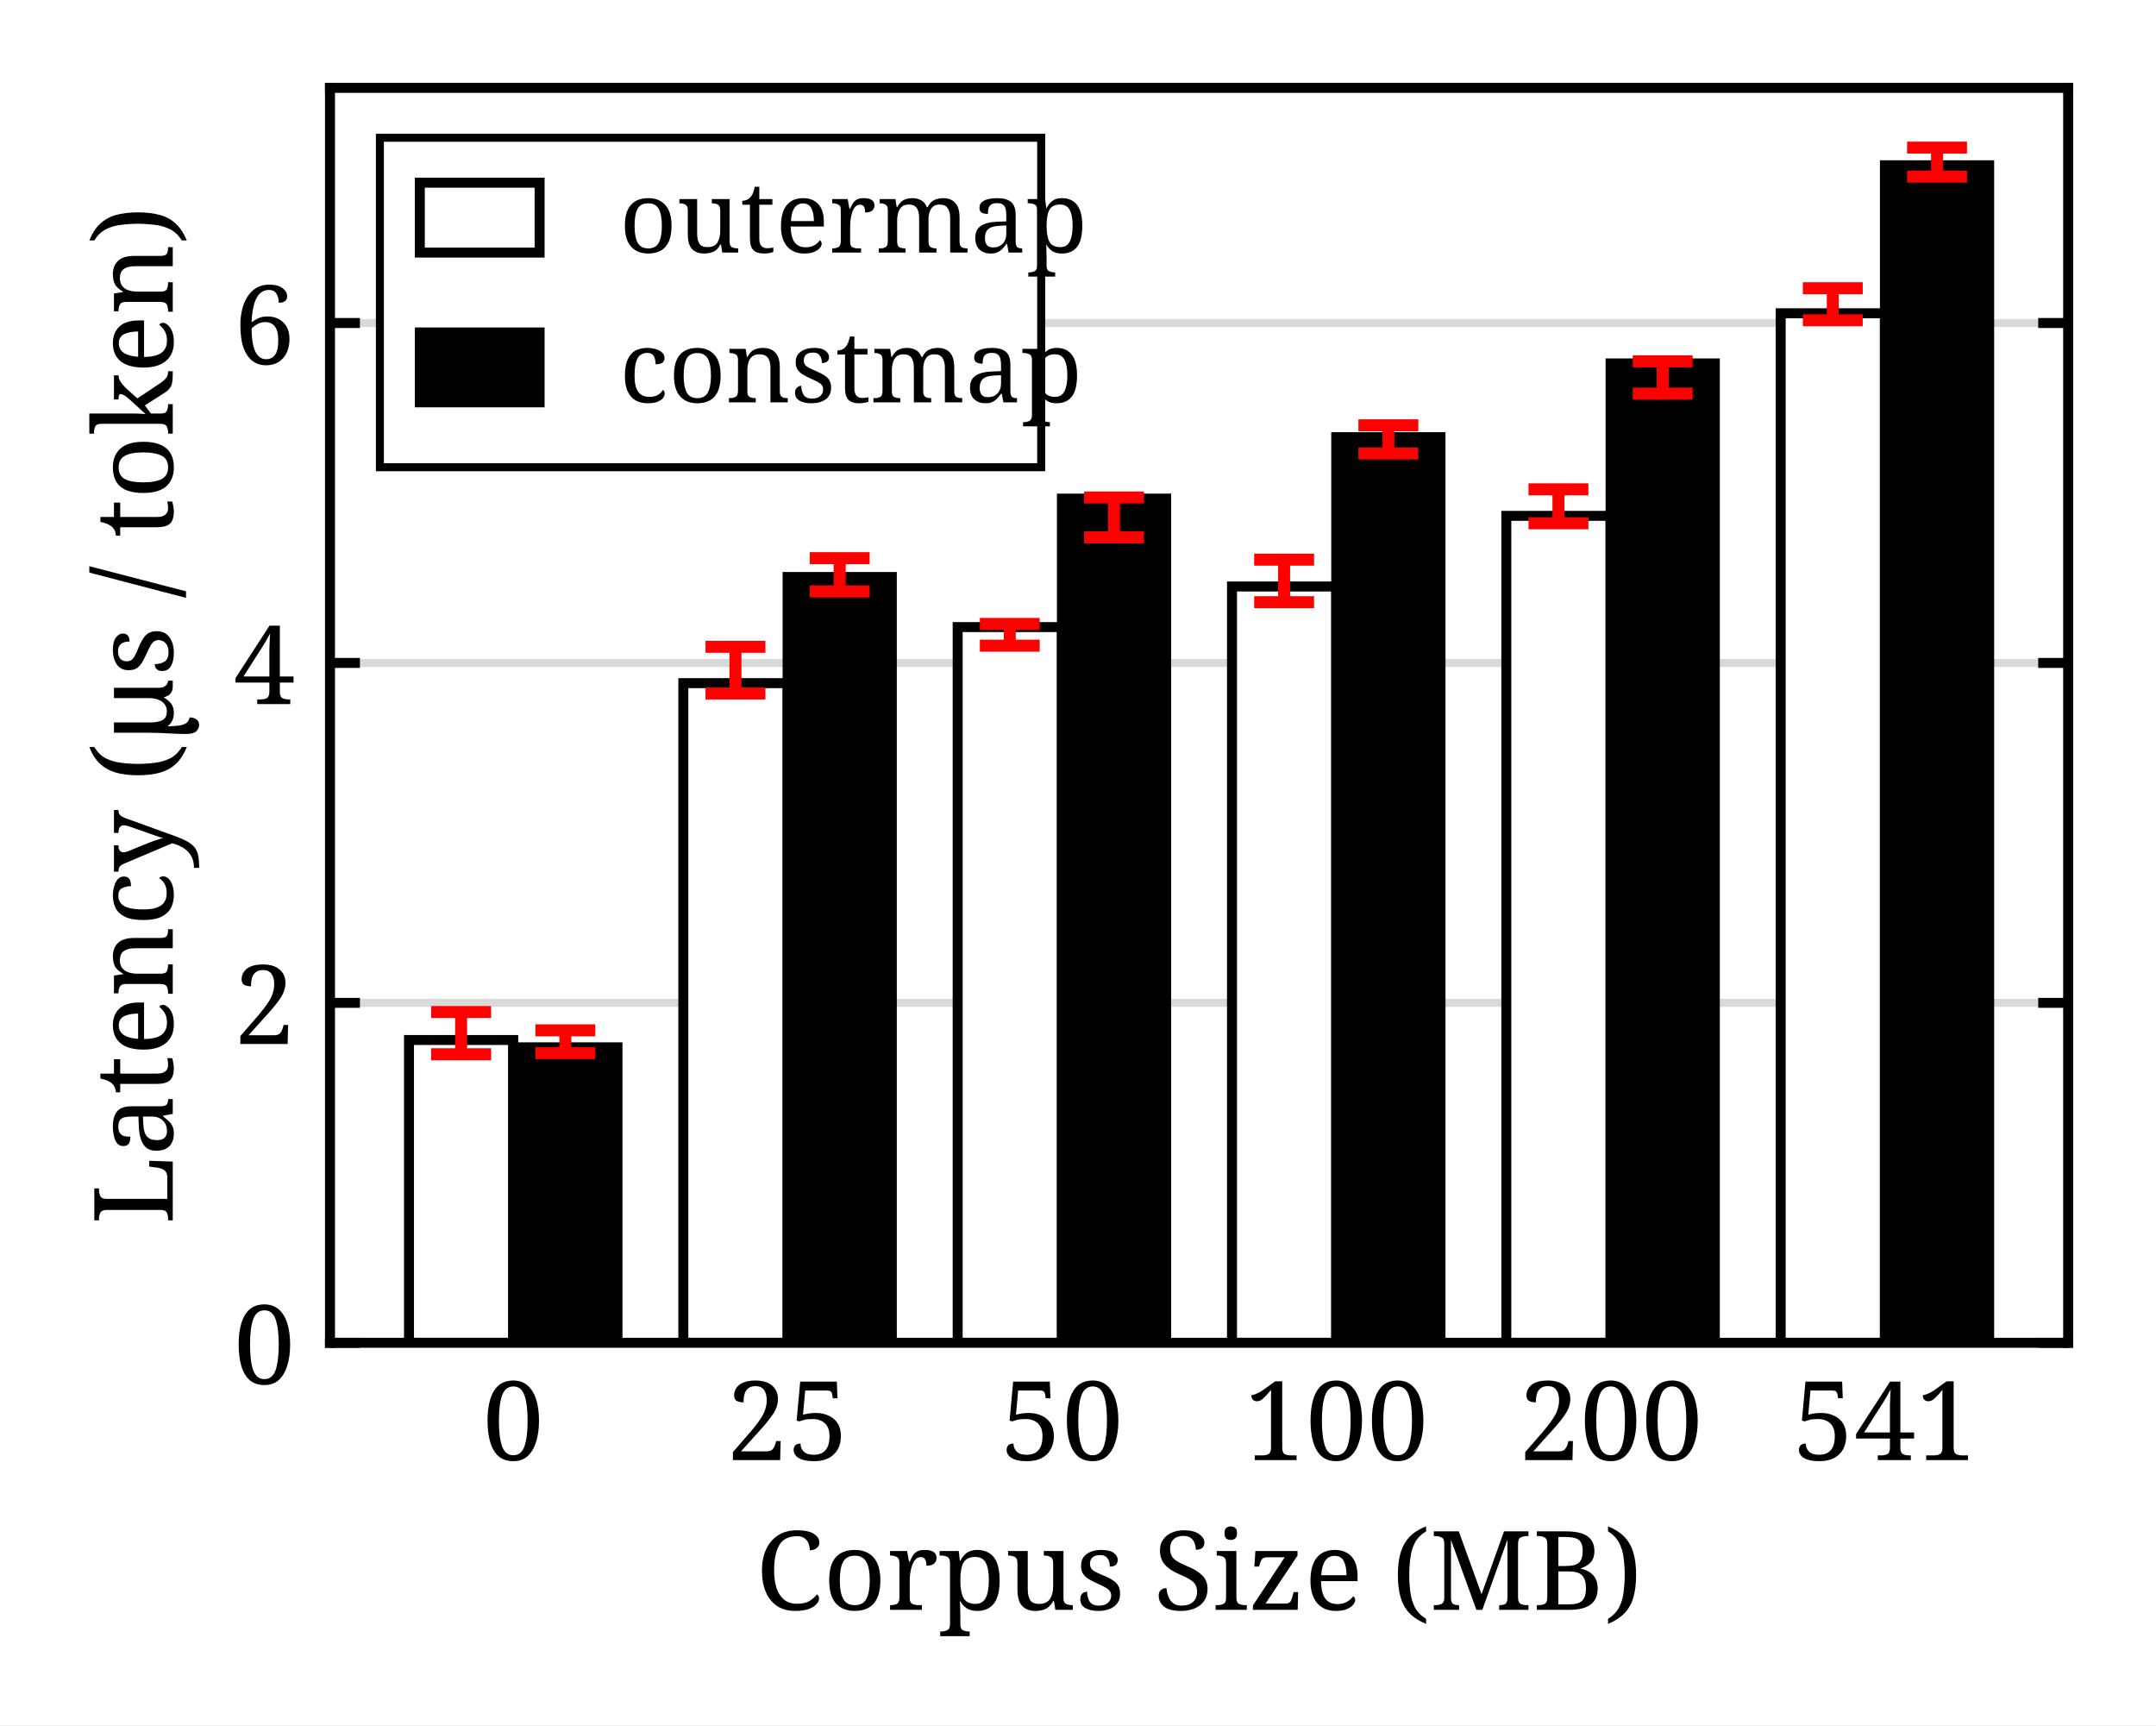
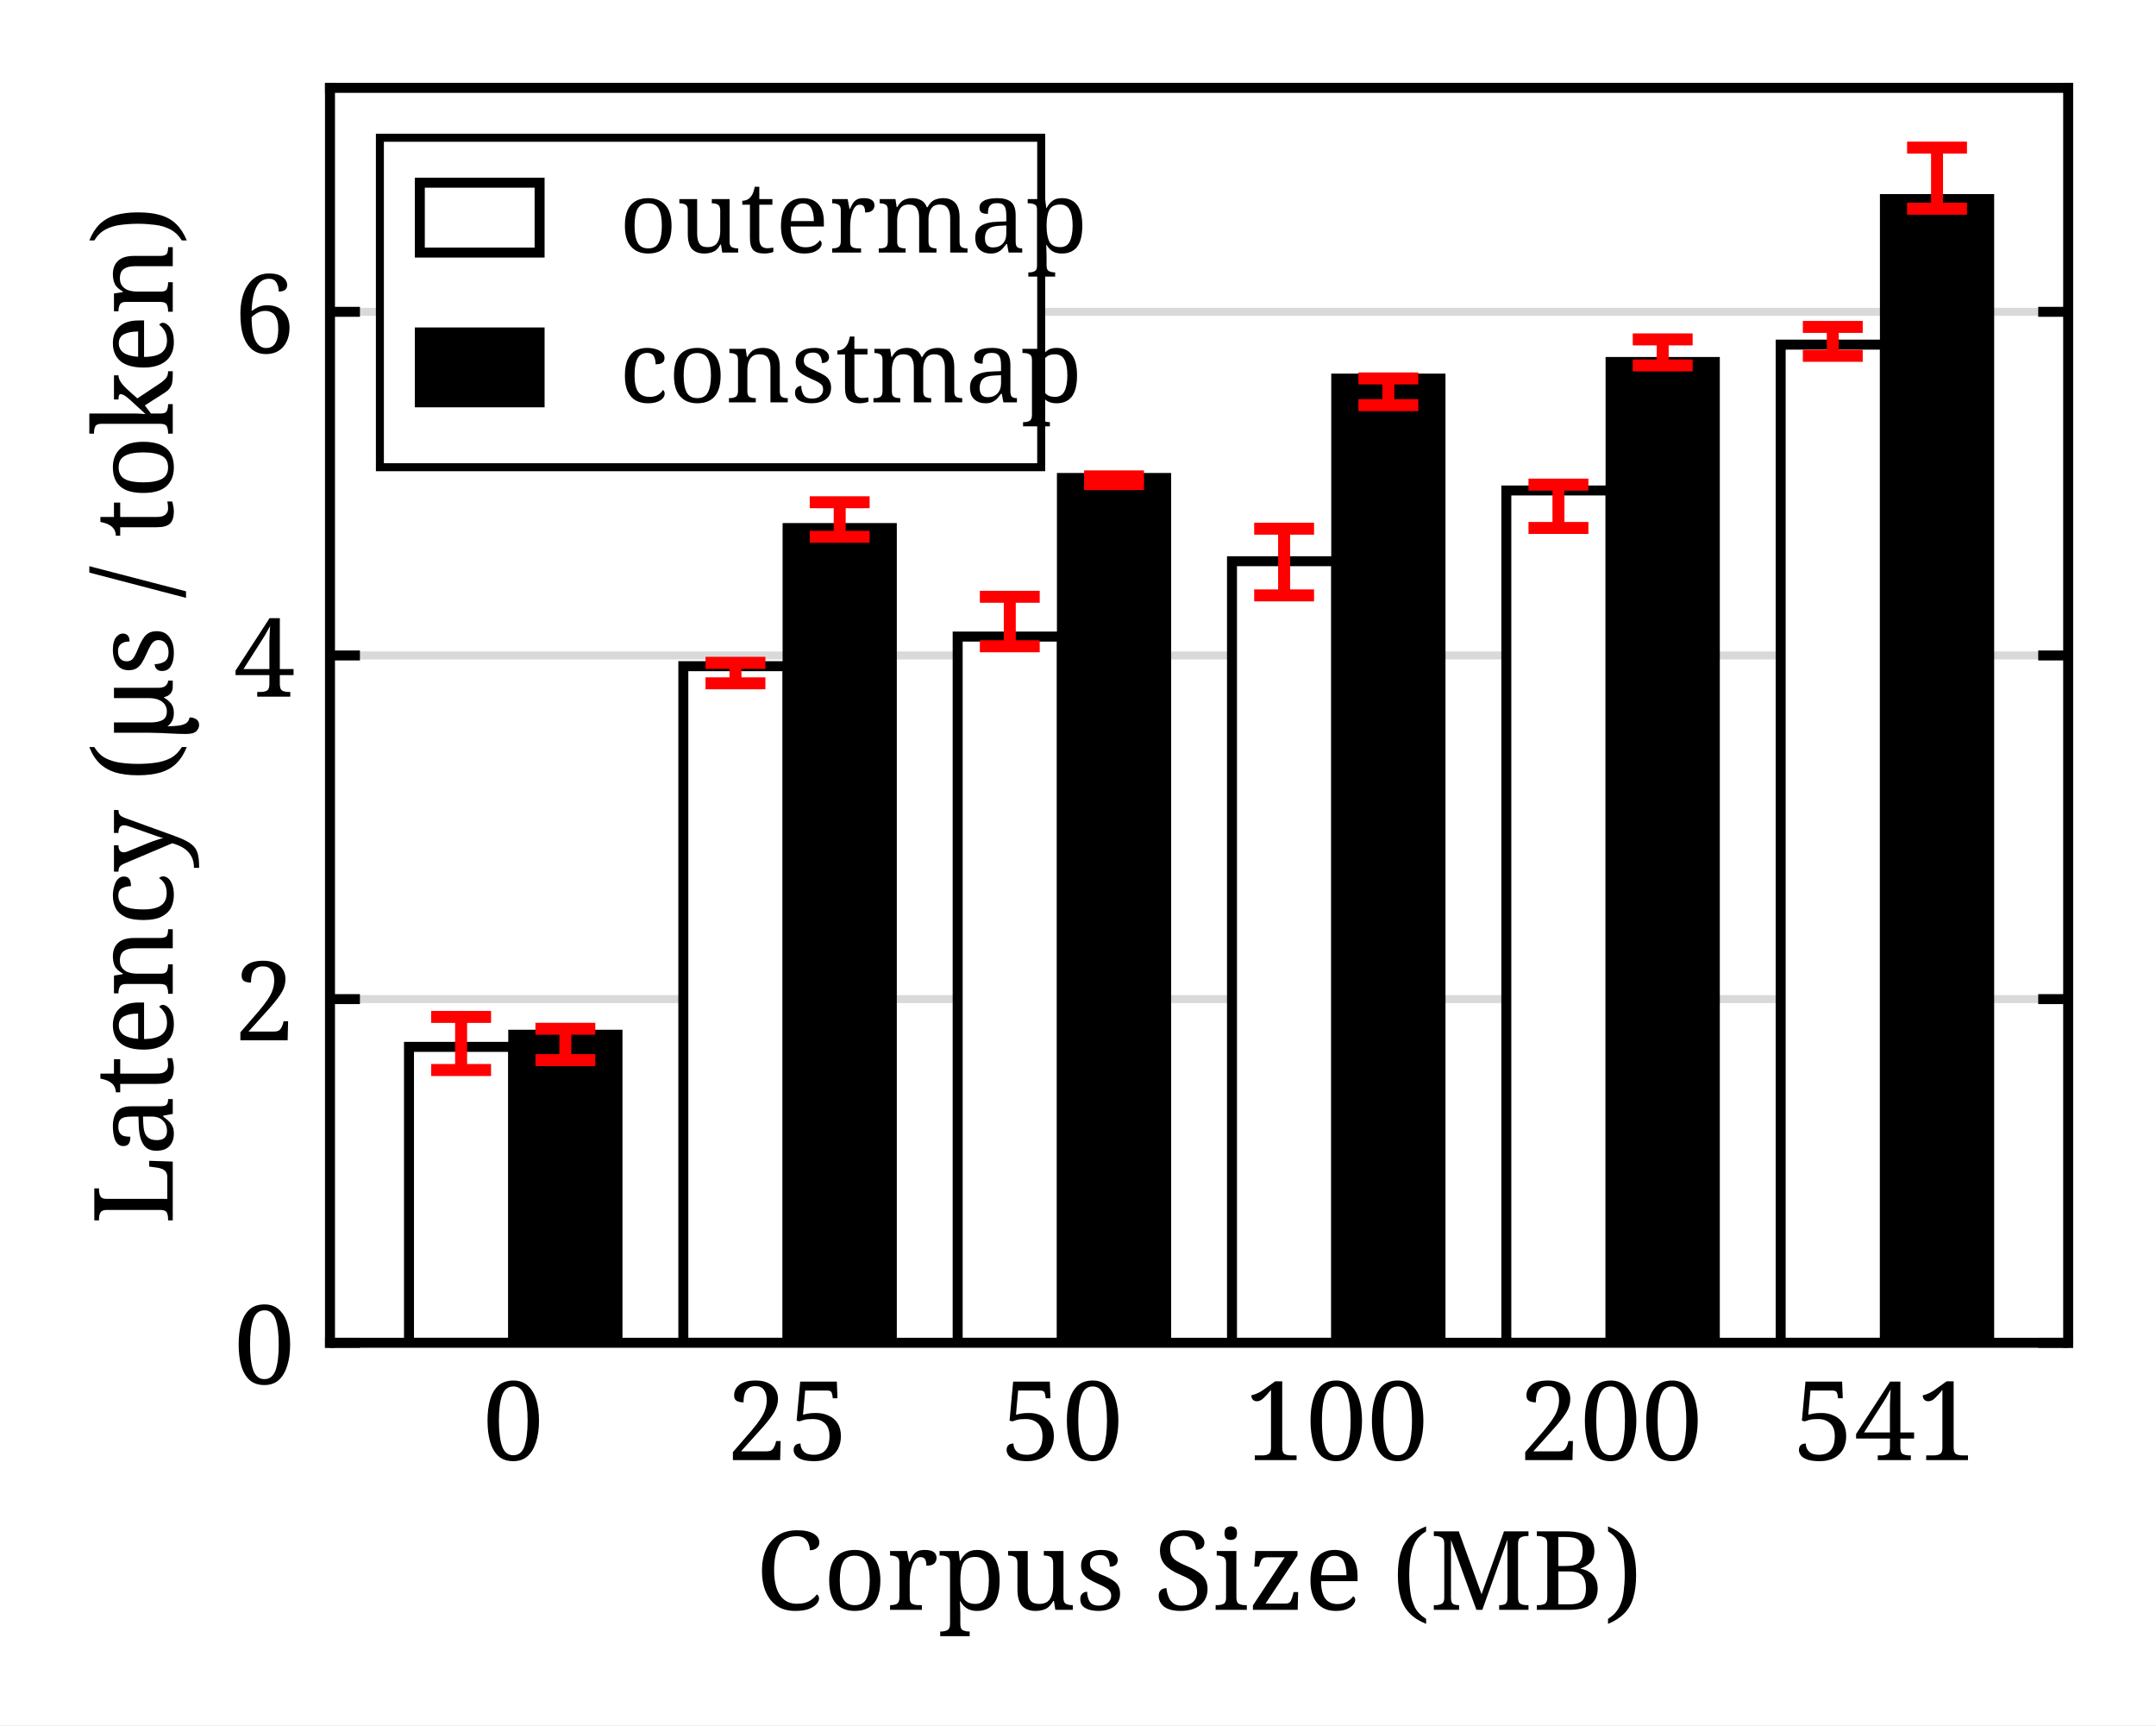
<svg xmlns="http://www.w3.org/2000/svg" xmlns:xlink="http://www.w3.org/1999/xlink" width="216pt" height="172.8pt" viewBox="0 0 216 172.8" version="1.1">
  <defs>
    <style type="text/css">*{stroke-linejoin: round; stroke-linecap: butt}</style>
  </defs>
  <g id="figure_1">
    <g id="patch_1">
      <path d="M 0 172.8  L 216 172.8  L 216 0  L 0 0  z " style="fill: #ffffff" />
    </g>
    <g id="axes_1">
      <g id="patch_2">
        <path d="M 33.06 134.5  L 207.2 134.5  L 207.2 8.8  L 33.06 8.8  z " style="fill: #ffffff" />
      </g>
      <g id="matplotlib.axis_1">
        <g id="xtick_1">
          <g id="text_1">
            <text style="font-size: 11px; font-family: 'STIXGeneral', serif; text-anchor: middle" x="51.419" y="146.25" transform="rotate(-0 51.41946 146.25)">0</text>
          </g>
        </g>
        <g id="xtick_2">
          <g id="text_2">
            <text style="font-size: 11px; font-family: 'STIXGeneral', serif; text-anchor: middle" x="78.904" y="146.25" transform="rotate(-0 78.90367 146.25)">25</text>
          </g>
        </g>
        <g id="xtick_3">
          <g id="text_3">
            <text style="font-size: 11px; font-family: 'STIXGeneral', serif; text-anchor: middle" x="106.388" y="146.25" transform="rotate(-0 106.3879 146.25)">50</text>
          </g>
        </g>
        <g id="xtick_4">
          <g id="text_4">
            <text style="font-size: 11px; font-family: 'STIXGeneral', serif; text-anchor: middle" x="133.872" y="146.25" transform="rotate(-0 133.8721 146.25)">100</text>
          </g>
        </g>
        <g id="xtick_5">
          <g id="text_5">
            <text style="font-size: 11px; font-family: 'STIXGeneral', serif; text-anchor: middle" x="161.356" y="146.25" transform="rotate(-0 161.3563 146.25)">200</text>
          </g>
        </g>
        <g id="xtick_6">
          <g id="text_6">
            <text style="font-size: 11px; font-family: 'STIXGeneral', serif; text-anchor: middle" x="188.841" y="146.25" transform="rotate(-0 188.8405 146.25)">541</text>
          </g>
        </g>
        <g id="text_7">
          <text style="font-size: 11px; font-family: 'STIXGeneral', serif; text-anchor: middle" x="120.13" y="161.25" transform="rotate(-0 120.13 161.25)">Corpus Size (MB)</text>
        </g>
      </g>
      <g id="matplotlib.axis_2">
        <g id="ytick_1">
          <g id="line2d_1">
            <path d="M 33.06 134.5  L 207.2 134.5  " clip-path="url(#p39744489fa)" style="fill: none; stroke: #d9d9d9; stroke-width: 0.8; stroke-linecap: square" />
          </g>
          <g id="line2d_2">
            <defs>
              <path id="mdae82fceea" d="M 0 0  L 3 0  " style="stroke: #000000" />
            </defs>
            <g>
              <use xlink:href="#mdae82fceea" x="33.06" y="134.5" style="stroke: #000000" />
            </g>
          </g>
          <g id="line2d_3">
            <defs>
              <path id="m9e3574b6be" d="M 0 0  L -3 0  " style="stroke: #000000" />
            </defs>
            <g>
              <use xlink:href="#m9e3574b6be" x="207.2" y="134.5" style="stroke: #000000" />
            </g>
          </g>
          <g id="text_8">
            <text style="font-size: 11px; font-family: 'STIXGeneral', serif; text-anchor: end" x="29.56" y="138.625" transform="rotate(-0 29.56 138.625)">0</text>
          </g>
        </g>
        <g id="ytick_2">
          <g id="line2d_4">
-             <path d="M 33.06 100.452  L 207.2 100.452  " clip-path="url(#p39744489fa)" style="fill: none; stroke: #d9d9d9; stroke-width: 0.8; stroke-linecap: square" />
+             <path d="M 33.06 100.078  L 207.2 100.078  " clip-path="url(#p39744489fa)" style="fill: none; stroke: #d9d9d9; stroke-width: 0.8; stroke-linecap: square" />
          </g>
          <g id="line2d_5">
            <g>
-               <use xlink:href="#mdae82fceea" x="33.06" y="100.452" style="stroke: #000000" />
+               <use xlink:href="#mdae82fceea" x="33.06" y="100.078" style="stroke: #000000" />
            </g>
          </g>
          <g id="line2d_6">
            <g>
-               <use xlink:href="#m9e3574b6be" x="207.2" y="100.452" style="stroke: #000000" />
+               <use xlink:href="#m9e3574b6be" x="207.2" y="100.078" style="stroke: #000000" />
            </g>
          </g>
          <g id="text_9">
-             <text style="font-size: 11px; font-family: 'STIXGeneral', serif; text-anchor: end" x="29.56" y="104.577" transform="rotate(-0 29.56 104.5767)">2</text>
+             <text style="font-size: 11px; font-family: 'STIXGeneral', serif; text-anchor: end" x="29.56" y="104.203" transform="rotate(-0 29.56 104.2028)">2</text>
          </g>
        </g>
        <g id="ytick_3">
          <g id="line2d_7">
-             <path d="M 33.06 66.403  L 207.2 66.403  " clip-path="url(#p39744489fa)" style="fill: none; stroke: #d9d9d9; stroke-width: 0.8; stroke-linecap: square" />
+             <path d="M 33.06 65.656  L 207.2 65.656  " clip-path="url(#p39744489fa)" style="fill: none; stroke: #d9d9d9; stroke-width: 0.8; stroke-linecap: square" />
          </g>
          <g id="line2d_8">
            <g>
-               <use xlink:href="#mdae82fceea" x="33.06" y="66.403" style="stroke: #000000" />
+               <use xlink:href="#mdae82fceea" x="33.06" y="65.656" style="stroke: #000000" />
            </g>
          </g>
          <g id="line2d_9">
            <g>
-               <use xlink:href="#m9e3574b6be" x="207.2" y="66.403" style="stroke: #000000" />
+               <use xlink:href="#m9e3574b6be" x="207.2" y="65.656" style="stroke: #000000" />
            </g>
          </g>
          <g id="text_10">
-             <text style="font-size: 11px; font-family: 'STIXGeneral', serif; text-anchor: end" x="29.56" y="70.528" transform="rotate(-0 29.56 70.5284)">4</text>
+             <text style="font-size: 11px; font-family: 'STIXGeneral', serif; text-anchor: end" x="29.56" y="69.781" transform="rotate(-0 29.56 69.78068)">4</text>
          </g>
        </g>
        <g id="ytick_4">
          <g id="line2d_10">
-             <path d="M 33.06 32.355  L 207.2 32.355  " clip-path="url(#p39744489fa)" style="fill: none; stroke: #d9d9d9; stroke-width: 0.8; stroke-linecap: square" />
+             <path d="M 33.06 31.234  L 207.2 31.234  " clip-path="url(#p39744489fa)" style="fill: none; stroke: #d9d9d9; stroke-width: 0.8; stroke-linecap: square" />
          </g>
          <g id="line2d_11">
            <g>
-               <use xlink:href="#mdae82fceea" x="33.06" y="32.355" style="stroke: #000000" />
+               <use xlink:href="#mdae82fceea" x="33.06" y="31.234" style="stroke: #000000" />
            </g>
          </g>
          <g id="line2d_12">
            <g>
-               <use xlink:href="#m9e3574b6be" x="207.2" y="32.355" style="stroke: #000000" />
+               <use xlink:href="#m9e3574b6be" x="207.2" y="31.234" style="stroke: #000000" />
            </g>
          </g>
          <g id="text_11">
-             <text style="font-size: 11px; font-family: 'STIXGeneral', serif; text-anchor: end" x="29.56" y="36.48" transform="rotate(-0 29.56 36.48011)">6</text>
+             <text style="font-size: 11px; font-family: 'STIXGeneral', serif; text-anchor: end" x="29.56" y="35.359" transform="rotate(-0 29.56 35.35853)">6</text>
          </g>
        </g>
        <g id="text_12">
          <text style="font-size: 11px; font-family: 'STIXGeneral', serif; text-anchor: middle" x="17.31" y="71.65" transform="rotate(-90 17.31 71.65)">Latency (µs / token)</text>
        </g>
      </g>
      <g id="patch_3">
-         <path d="M 40.975 134.5  L 51.419 134.5  L 51.419 104.173  L 40.975 104.173  z " clip-path="url(#p39744489fa)" style="fill: #ffffff; stroke: #000000; stroke-linejoin: miter" />
+         <path d="M 40.975 134.5  L 51.419 134.5  L 51.419 104.861  L 40.975 104.861  z " clip-path="url(#p39744489fa)" style="fill: #ffffff; stroke: #000000; stroke-linejoin: miter" />
      </g>
      <g id="patch_4">
-         <path d="M 68.46 134.5  L 78.904 134.5  L 78.904 68.43  L 68.46 68.43  z " clip-path="url(#p39744489fa)" style="fill: #ffffff; stroke: #000000; stroke-linejoin: miter" />
+         <path d="M 68.46 134.5  L 78.904 134.5  L 78.904 66.73  L 68.46 66.73  z " clip-path="url(#p39744489fa)" style="fill: #ffffff; stroke: #000000; stroke-linejoin: miter" />
      </g>
      <g id="patch_5">
-         <path d="M 95.944 134.5  L 106.388 134.5  L 106.388 62.813  L 95.944 62.813  z " clip-path="url(#p39744489fa)" style="fill: #ffffff; stroke: #000000; stroke-linejoin: miter" />
+         <path d="M 95.944 134.5  L 106.388 134.5  L 106.388 63.762  L 95.944 63.762  z " clip-path="url(#p39744489fa)" style="fill: #ffffff; stroke: #000000; stroke-linejoin: miter" />
      </g>
      <g id="patch_6">
-         <path d="M 123.428 134.5  L 133.872 134.5  L 133.872 58.745  L 123.428 58.745  z " clip-path="url(#p39744489fa)" style="fill: #ffffff; stroke: #000000; stroke-linejoin: miter" />
+         <path d="M 123.428 134.5  L 133.872 134.5  L 133.872 56.214  L 123.428 56.214  z " clip-path="url(#p39744489fa)" style="fill: #ffffff; stroke: #000000; stroke-linejoin: miter" />
      </g>
      <g id="patch_7">
-         <path d="M 150.912 134.5  L 161.356 134.5  L 161.356 51.67  L 150.912 51.67  z " clip-path="url(#p39744489fa)" style="fill: #ffffff; stroke: #000000; stroke-linejoin: miter" />
+         <path d="M 150.912 134.5  L 161.356 134.5  L 161.356 49.13  L 150.912 49.13  z " clip-path="url(#p39744489fa)" style="fill: #ffffff; stroke: #000000; stroke-linejoin: miter" />
      </g>
      <g id="patch_8">
-         <path d="M 178.397 134.5  L 188.841 134.5  L 188.841 31.38  L 178.397 31.38  z " clip-path="url(#p39744489fa)" style="fill: #ffffff; stroke: #000000; stroke-linejoin: miter" />
+         <path d="M 178.397 134.5  L 188.841 134.5  L 188.841 34.518  L 178.397 34.518  z " clip-path="url(#p39744489fa)" style="fill: #ffffff; stroke: #000000; stroke-linejoin: miter" />
      </g>
      <g id="patch_9">
-         <path d="M 51.419 134.5  L 61.863 134.5  L 61.863 104.907  L 51.419 104.907  z " clip-path="url(#p39744489fa)" style="stroke: #000000; stroke-linejoin: miter" />
+         <path d="M 51.419 134.5  L 61.863 134.5  L 61.863 103.647  L 51.419 103.647  z " clip-path="url(#p39744489fa)" style="stroke: #000000; stroke-linejoin: miter" />
      </g>
      <g id="patch_10">
-         <path d="M 78.904 134.5  L 89.348 134.5  L 89.348 57.795  L 78.904 57.795  z " clip-path="url(#p39744489fa)" style="stroke: #000000; stroke-linejoin: miter" />
+         <path d="M 78.904 134.5  L 89.348 134.5  L 89.348 52.895  L 78.904 52.895  z " clip-path="url(#p39744489fa)" style="stroke: #000000; stroke-linejoin: miter" />
      </g>
      <g id="patch_11">
-         <path d="M 106.388 134.5  L 116.832 134.5  L 116.832 49.946  L 106.388 49.946  z " clip-path="url(#p39744489fa)" style="stroke: #000000; stroke-linejoin: miter" />
+         <path d="M 106.388 134.5  L 116.832 134.5  L 116.832 47.877  L 106.388 47.877  z " clip-path="url(#p39744489fa)" style="stroke: #000000; stroke-linejoin: miter" />
      </g>
      <g id="patch_12">
-         <path d="M 133.872 134.5  L 144.316 134.5  L 144.316 43.794  L 133.872 43.794  z " clip-path="url(#p39744489fa)" style="stroke: #000000; stroke-linejoin: miter" />
+         <path d="M 133.872 134.5  L 144.316 134.5  L 144.316 37.921  L 133.872 37.921  z " clip-path="url(#p39744489fa)" style="stroke: #000000; stroke-linejoin: miter" />
      </g>
      <g id="patch_13">
-         <path d="M 161.356 134.5  L 171.8 134.5  L 171.8 36.399  L 161.356 36.399  z " clip-path="url(#p39744489fa)" style="stroke: #000000; stroke-linejoin: miter" />
+         <path d="M 161.356 134.5  L 171.8 134.5  L 171.8 36.259  L 161.356 36.259  z " clip-path="url(#p39744489fa)" style="stroke: #000000; stroke-linejoin: miter" />
      </g>
      <g id="patch_14">
-         <path d="M 188.841 134.5  L 199.285 134.5  L 199.285 16.551  L 188.841 16.551  z " clip-path="url(#p39744489fa)" style="stroke: #000000; stroke-linejoin: miter" />
+         <path d="M 188.841 134.5  L 199.285 134.5  L 199.285 19.939  L 188.841 19.939  z " clip-path="url(#p39744489fa)" style="stroke: #000000; stroke-linejoin: miter" />
      </g>
      <g id="patch_15">
        <path d="M 33.06 134.5  L 33.06 8.8  " style="fill: none; stroke: #000000; stroke-linejoin: miter; stroke-linecap: square" />
      </g>
      <g id="patch_16">
        <path d="M 207.2 134.5  L 207.2 8.8  " style="fill: none; stroke: #000000; stroke-linejoin: miter; stroke-linecap: square" />
      </g>
      <g id="patch_17">
        <path d="M 33.06 134.5  L 207.2 134.5  " style="fill: none; stroke: #000000; stroke-linejoin: miter; stroke-linecap: square" />
      </g>
      <g id="patch_18">
        <path d="M 33.06 8.8  L 207.2 8.8  " style="fill: none; stroke: #000000; stroke-linejoin: miter; stroke-linecap: square" />
      </g>
      <g id="LineCollection_1">
-         <path d="M 46.197 105.601  L 46.197 101.373  " clip-path="url(#p39744489fa)" style="fill: none; stroke: #ff0000; stroke-width: 1.2" />
-         <path d="M 73.682 69.467  L 73.682 64.789  " clip-path="url(#p39744489fa)" style="fill: none; stroke: #ff0000; stroke-width: 1.2" />
-         <path d="M 101.166 64.675  L 101.166 62.495  " clip-path="url(#p39744489fa)" style="fill: none; stroke: #ff0000; stroke-width: 1.2" />
-         <path d="M 128.65 60.319  L 128.65 56.059  " clip-path="url(#p39744489fa)" style="fill: none; stroke: #ff0000; stroke-width: 1.2" />
-         <path d="M 156.134 52.413  L 156.134 49.015  " clip-path="url(#p39744489fa)" style="fill: none; stroke: #ff0000; stroke-width: 1.2" />
-         <path d="M 183.619 32.083  L 183.619 28.87  " clip-path="url(#p39744489fa)" style="fill: none; stroke: #ff0000; stroke-width: 1.2" />
+         <path d="M 46.197 107.18  L 46.197 101.859  " clip-path="url(#p39744489fa)" style="fill: none; stroke: #ff0000; stroke-width: 1.2" />
+         <path d="M 73.682 68.445  L 73.682 66.393  " clip-path="url(#p39744489fa)" style="fill: none; stroke: #ff0000; stroke-width: 1.2" />
+         <path d="M 101.166 64.733  L 101.166 59.776  " clip-path="url(#p39744489fa)" style="fill: none; stroke: #ff0000; stroke-width: 1.2" />
+         <path d="M 128.65 59.639  L 128.65 52.958  " clip-path="url(#p39744489fa)" style="fill: none; stroke: #ff0000; stroke-width: 1.2" />
+         <path d="M 156.134 52.882  L 156.134 48.543  " clip-path="url(#p39744489fa)" style="fill: none; stroke: #ff0000; stroke-width: 1.2" />
+         <path d="M 183.619 35.643  L 183.619 32.746  " clip-path="url(#p39744489fa)" style="fill: none; stroke: #ff0000; stroke-width: 1.2" />
      </g>
      <g id="line2d_13">
        <defs>
          <path id="m49be664565" d="M 3 0  L -3 -0  " style="stroke: #ff0000; stroke-width: 1.2" />
        </defs>
        <g clip-path="url(#p39744489fa)">
-           <use xlink:href="#m49be664565" x="46.197" y="105.601" style="fill: #1f77b4; stroke: #ff0000; stroke-width: 1.2" />
-           <use xlink:href="#m49be664565" x="73.682" y="69.467" style="fill: #1f77b4; stroke: #ff0000; stroke-width: 1.2" />
-           <use xlink:href="#m49be664565" x="101.166" y="64.675" style="fill: #1f77b4; stroke: #ff0000; stroke-width: 1.2" />
-           <use xlink:href="#m49be664565" x="128.65" y="60.319" style="fill: #1f77b4; stroke: #ff0000; stroke-width: 1.2" />
-           <use xlink:href="#m49be664565" x="156.134" y="52.413" style="fill: #1f77b4; stroke: #ff0000; stroke-width: 1.2" />
-           <use xlink:href="#m49be664565" x="183.619" y="32.083" style="fill: #1f77b4; stroke: #ff0000; stroke-width: 1.2" />
+           <use xlink:href="#m49be664565" x="46.197" y="107.18" style="fill: #1f77b4; stroke: #ff0000; stroke-width: 1.2" />
+           <use xlink:href="#m49be664565" x="73.682" y="68.445" style="fill: #1f77b4; stroke: #ff0000; stroke-width: 1.2" />
+           <use xlink:href="#m49be664565" x="101.166" y="64.733" style="fill: #1f77b4; stroke: #ff0000; stroke-width: 1.2" />
+           <use xlink:href="#m49be664565" x="128.65" y="59.639" style="fill: #1f77b4; stroke: #ff0000; stroke-width: 1.2" />
+           <use xlink:href="#m49be664565" x="156.134" y="52.882" style="fill: #1f77b4; stroke: #ff0000; stroke-width: 1.2" />
+           <use xlink:href="#m49be664565" x="183.619" y="35.643" style="fill: #1f77b4; stroke: #ff0000; stroke-width: 1.2" />
        </g>
      </g>
      <g id="line2d_14">
        <g clip-path="url(#p39744489fa)">
-           <use xlink:href="#m49be664565" x="46.197" y="101.373" style="fill: #1f77b4; stroke: #ff0000; stroke-width: 1.2" />
-           <use xlink:href="#m49be664565" x="73.682" y="64.789" style="fill: #1f77b4; stroke: #ff0000; stroke-width: 1.2" />
-           <use xlink:href="#m49be664565" x="101.166" y="62.495" style="fill: #1f77b4; stroke: #ff0000; stroke-width: 1.2" />
-           <use xlink:href="#m49be664565" x="128.65" y="56.059" style="fill: #1f77b4; stroke: #ff0000; stroke-width: 1.2" />
-           <use xlink:href="#m49be664565" x="156.134" y="49.015" style="fill: #1f77b4; stroke: #ff0000; stroke-width: 1.2" />
-           <use xlink:href="#m49be664565" x="183.619" y="28.87" style="fill: #1f77b4; stroke: #ff0000; stroke-width: 1.2" />
+           <use xlink:href="#m49be664565" x="46.197" y="101.859" style="fill: #1f77b4; stroke: #ff0000; stroke-width: 1.2" />
+           <use xlink:href="#m49be664565" x="73.682" y="66.393" style="fill: #1f77b4; stroke: #ff0000; stroke-width: 1.2" />
+           <use xlink:href="#m49be664565" x="101.166" y="59.776" style="fill: #1f77b4; stroke: #ff0000; stroke-width: 1.2" />
+           <use xlink:href="#m49be664565" x="128.65" y="52.958" style="fill: #1f77b4; stroke: #ff0000; stroke-width: 1.2" />
+           <use xlink:href="#m49be664565" x="156.134" y="48.543" style="fill: #1f77b4; stroke: #ff0000; stroke-width: 1.2" />
+           <use xlink:href="#m49be664565" x="183.619" y="32.746" style="fill: #1f77b4; stroke: #ff0000; stroke-width: 1.2" />
        </g>
      </g>
      <g id="LineCollection_2">
-         <path d="M 56.641 105.496  L 56.641 103.203  " clip-path="url(#p39744489fa)" style="fill: none; stroke: #ff0000; stroke-width: 1.2" />
-         <path d="M 84.126 59.239  L 84.126 55.909  " clip-path="url(#p39744489fa)" style="fill: none; stroke: #ff0000; stroke-width: 1.2" />
-         <path d="M 111.61 53.831  L 111.61 49.828  " clip-path="url(#p39744489fa)" style="fill: none; stroke: #ff0000; stroke-width: 1.2" />
-         <path d="M 139.094 45.423  L 139.094 42.603  " clip-path="url(#p39744489fa)" style="fill: none; stroke: #ff0000; stroke-width: 1.2" />
-         <path d="M 166.578 39.424  L 166.578 36.192  " clip-path="url(#p39744489fa)" style="fill: none; stroke: #ff0000; stroke-width: 1.2" />
-         <path d="M 194.063 17.692  L 194.063 14.786  " clip-path="url(#p39744489fa)" style="fill: none; stroke: #ff0000; stroke-width: 1.2" />
+         <path d="M 56.641 106.189  L 56.641 103.046  " clip-path="url(#p39744489fa)" style="fill: none; stroke: #ff0000; stroke-width: 1.2" />
+         <path d="M 84.126 53.768  L 84.126 50.309  " clip-path="url(#p39744489fa)" style="fill: none; stroke: #ff0000; stroke-width: 1.2" />
+         <path d="M 111.61 48.493  L 111.61 47.717  " clip-path="url(#p39744489fa)" style="fill: none; stroke: #ff0000; stroke-width: 1.2" />
+         <path d="M 139.094 40.583  L 139.094 37.907  " clip-path="url(#p39744489fa)" style="fill: none; stroke: #ff0000; stroke-width: 1.2" />
+         <path d="M 166.578 36.606  L 166.578 33.997  " clip-path="url(#p39744489fa)" style="fill: none; stroke: #ff0000; stroke-width: 1.2" />
+         <path d="M 194.063 20.906  L 194.063 14.786  " clip-path="url(#p39744489fa)" style="fill: none; stroke: #ff0000; stroke-width: 1.2" />
      </g>
      <g id="line2d_15">
        <defs>
          <path id="m3f663b1e8a" d="M 3 0  L -3 -0  " style="stroke: #ff0000; stroke-width: 1.2" />
        </defs>
        <g clip-path="url(#p39744489fa)">
-           <use xlink:href="#m3f663b1e8a" x="56.641" y="105.496" style="fill: #ff7f0e; stroke: #ff0000; stroke-width: 1.2" />
-           <use xlink:href="#m3f663b1e8a" x="84.126" y="59.239" style="fill: #ff7f0e; stroke: #ff0000; stroke-width: 1.2" />
-           <use xlink:href="#m3f663b1e8a" x="111.61" y="53.831" style="fill: #ff7f0e; stroke: #ff0000; stroke-width: 1.2" />
-           <use xlink:href="#m3f663b1e8a" x="139.094" y="45.423" style="fill: #ff7f0e; stroke: #ff0000; stroke-width: 1.2" />
-           <use xlink:href="#m3f663b1e8a" x="166.578" y="39.424" style="fill: #ff7f0e; stroke: #ff0000; stroke-width: 1.2" />
-           <use xlink:href="#m3f663b1e8a" x="194.063" y="17.692" style="fill: #ff7f0e; stroke: #ff0000; stroke-width: 1.2" />
+           <use xlink:href="#m3f663b1e8a" x="56.641" y="106.189" style="fill: #ff7f0e; stroke: #ff0000; stroke-width: 1.2" />
+           <use xlink:href="#m3f663b1e8a" x="84.126" y="53.768" style="fill: #ff7f0e; stroke: #ff0000; stroke-width: 1.2" />
+           <use xlink:href="#m3f663b1e8a" x="111.61" y="48.493" style="fill: #ff7f0e; stroke: #ff0000; stroke-width: 1.2" />
+           <use xlink:href="#m3f663b1e8a" x="139.094" y="40.583" style="fill: #ff7f0e; stroke: #ff0000; stroke-width: 1.2" />
+           <use xlink:href="#m3f663b1e8a" x="166.578" y="36.606" style="fill: #ff7f0e; stroke: #ff0000; stroke-width: 1.2" />
+           <use xlink:href="#m3f663b1e8a" x="194.063" y="20.906" style="fill: #ff7f0e; stroke: #ff0000; stroke-width: 1.2" />
        </g>
      </g>
      <g id="line2d_16">
        <g clip-path="url(#p39744489fa)">
-           <use xlink:href="#m3f663b1e8a" x="56.641" y="103.203" style="fill: #ff7f0e; stroke: #ff0000; stroke-width: 1.2" />
-           <use xlink:href="#m3f663b1e8a" x="84.126" y="55.909" style="fill: #ff7f0e; stroke: #ff0000; stroke-width: 1.2" />
-           <use xlink:href="#m3f663b1e8a" x="111.61" y="49.828" style="fill: #ff7f0e; stroke: #ff0000; stroke-width: 1.2" />
-           <use xlink:href="#m3f663b1e8a" x="139.094" y="42.603" style="fill: #ff7f0e; stroke: #ff0000; stroke-width: 1.2" />
-           <use xlink:href="#m3f663b1e8a" x="166.578" y="36.192" style="fill: #ff7f0e; stroke: #ff0000; stroke-width: 1.2" />
+           <use xlink:href="#m3f663b1e8a" x="56.641" y="103.046" style="fill: #ff7f0e; stroke: #ff0000; stroke-width: 1.2" />
+           <use xlink:href="#m3f663b1e8a" x="84.126" y="50.309" style="fill: #ff7f0e; stroke: #ff0000; stroke-width: 1.2" />
+           <use xlink:href="#m3f663b1e8a" x="111.61" y="47.717" style="fill: #ff7f0e; stroke: #ff0000; stroke-width: 1.2" />
+           <use xlink:href="#m3f663b1e8a" x="139.094" y="37.907" style="fill: #ff7f0e; stroke: #ff0000; stroke-width: 1.2" />
+           <use xlink:href="#m3f663b1e8a" x="166.578" y="33.997" style="fill: #ff7f0e; stroke: #ff0000; stroke-width: 1.2" />
          <use xlink:href="#m3f663b1e8a" x="194.063" y="14.786" style="fill: #ff7f0e; stroke: #ff0000; stroke-width: 1.2" />
        </g>
      </g>
      <g id="line2d_17" />
      <g id="line2d_18" />
      <g id="legend_1">
        <g id="patch_19">
          <path d="M 38.06 46.8  L 104.312 46.8  L 104.312 13.8  L 38.06 13.8  z " style="fill: #ffffff; stroke: #000000; stroke-width: 0.8; stroke-linejoin: miter" />
        </g>
        <g id="patch_20">
          <path d="M 42.06 25.3  L 54.06 25.3  L 54.06 18.3  L 42.06 18.3  z " style="fill: #ffffff; stroke: #000000; stroke-linejoin: miter" />
        </g>
        <g id="text_13">
          <text style="font-size: 10px; font-family: 'STIXGeneral', serif; text-anchor: start" x="62.06" y="25.3" transform="rotate(-0 62.06 25.3)">outermap</text>
        </g>
        <g id="patch_21">
          <path d="M 42.06 40.3  L 54.06 40.3  L 54.06 33.3  L 42.06 33.3  z " style="stroke: #000000; stroke-linejoin: miter" />
        </g>
        <g id="text_14">
          <text style="font-size: 10px; font-family: 'STIXGeneral', serif; text-anchor: start" x="62.06" y="40.3" transform="rotate(-0 62.06 40.3)">constmap</text>
        </g>
      </g>
    </g>
  </g>
  <defs>
    <clipPath id="p39744489fa">
      <rect x="33.06" y="8.8" width="174.14" height="125.7" />
    </clipPath>
  </defs>
</svg>
